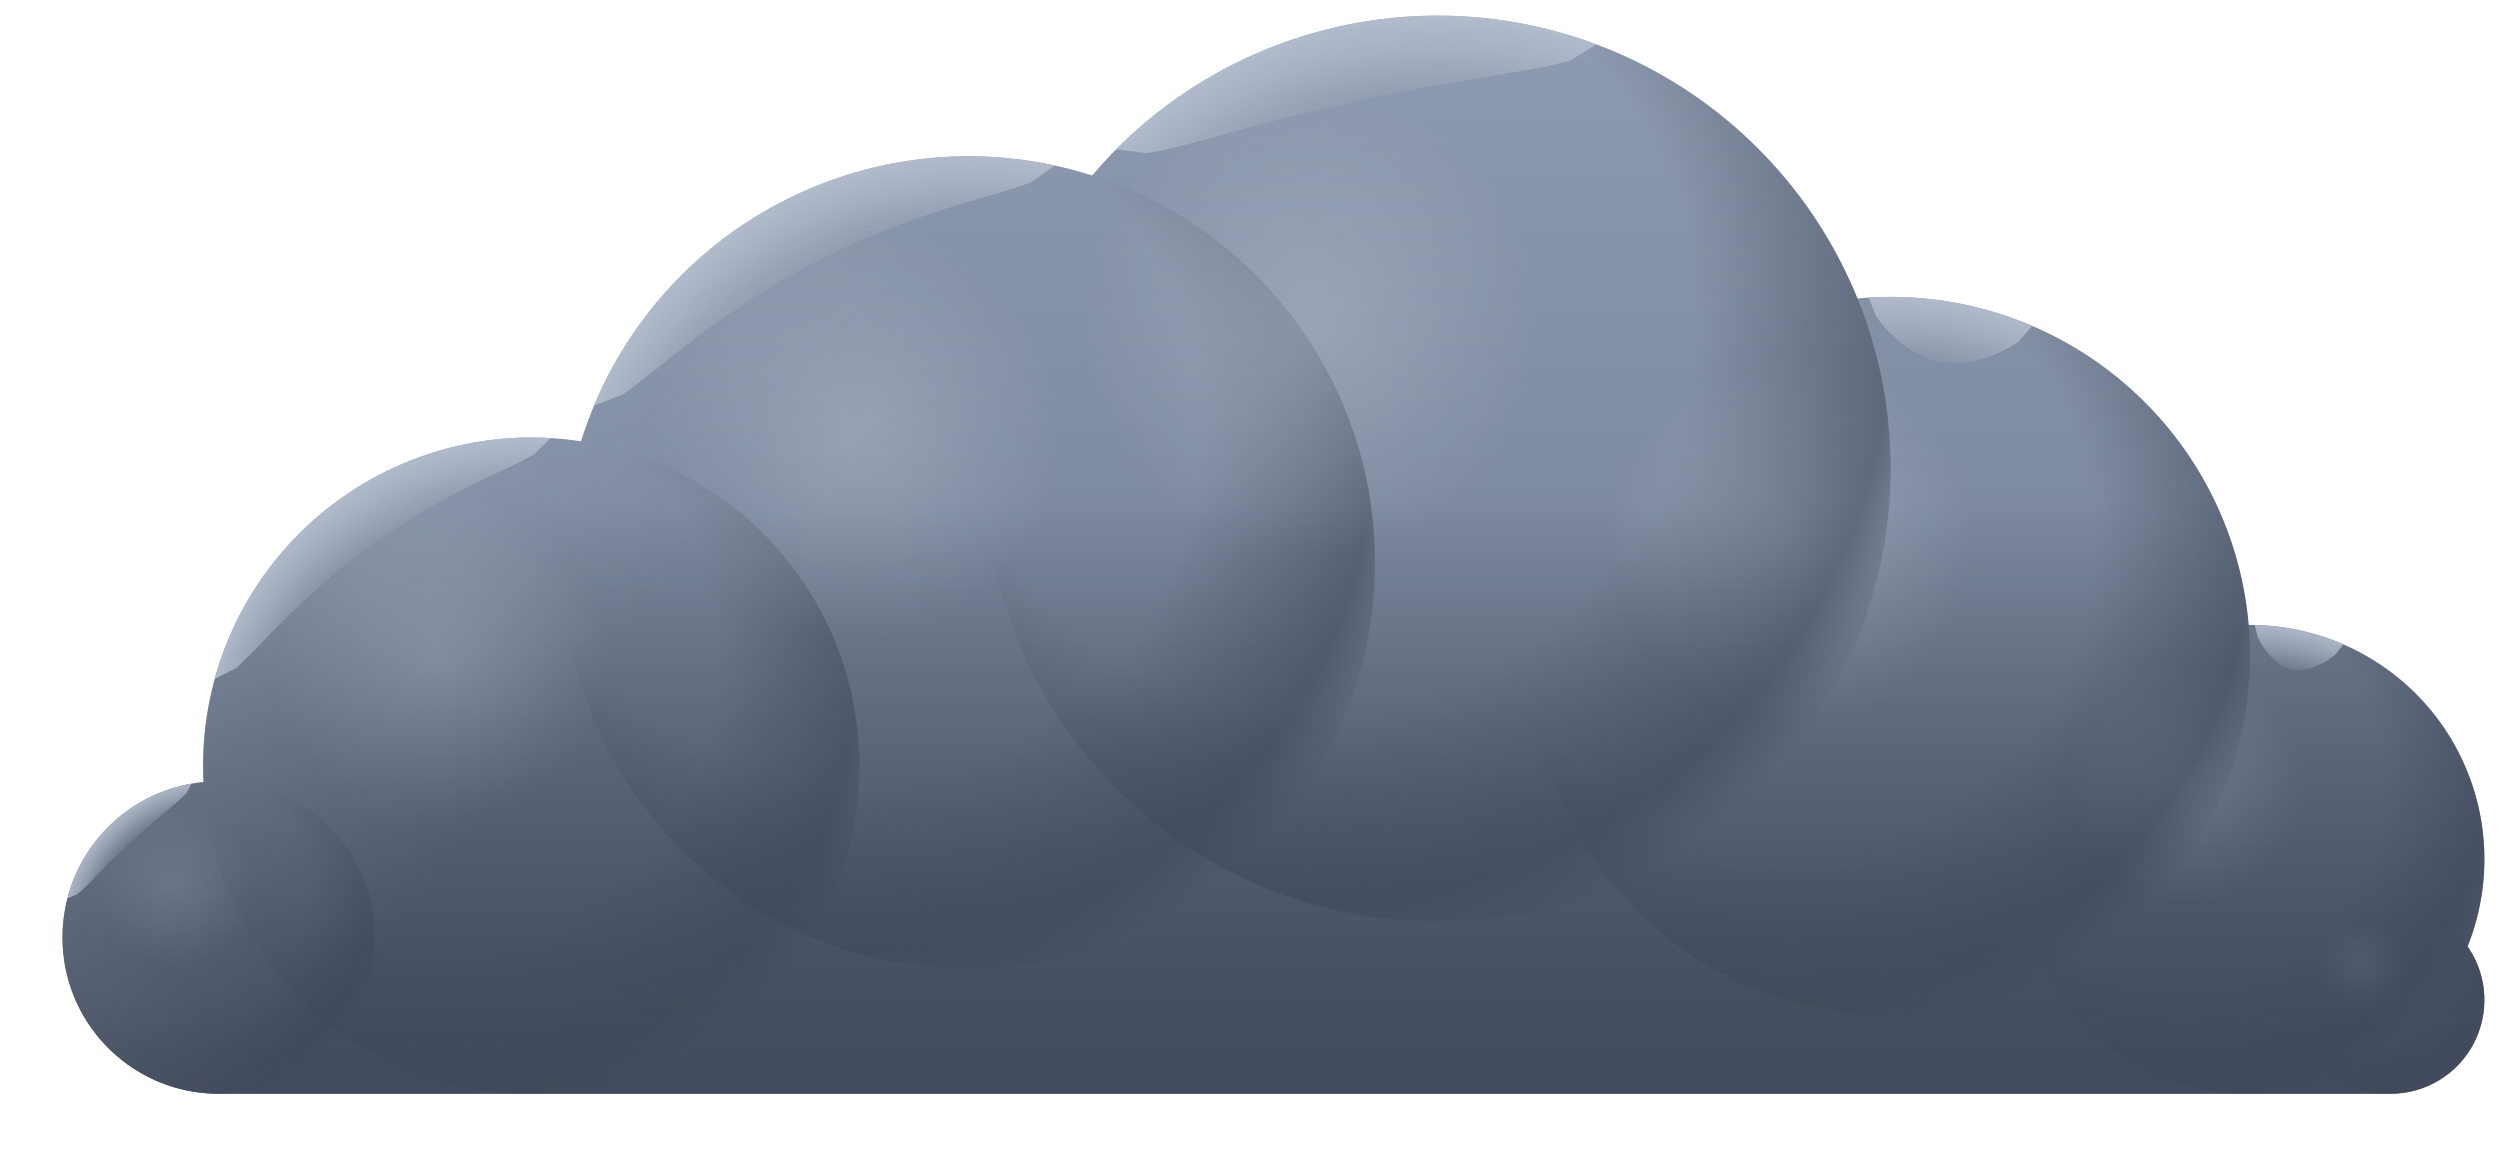
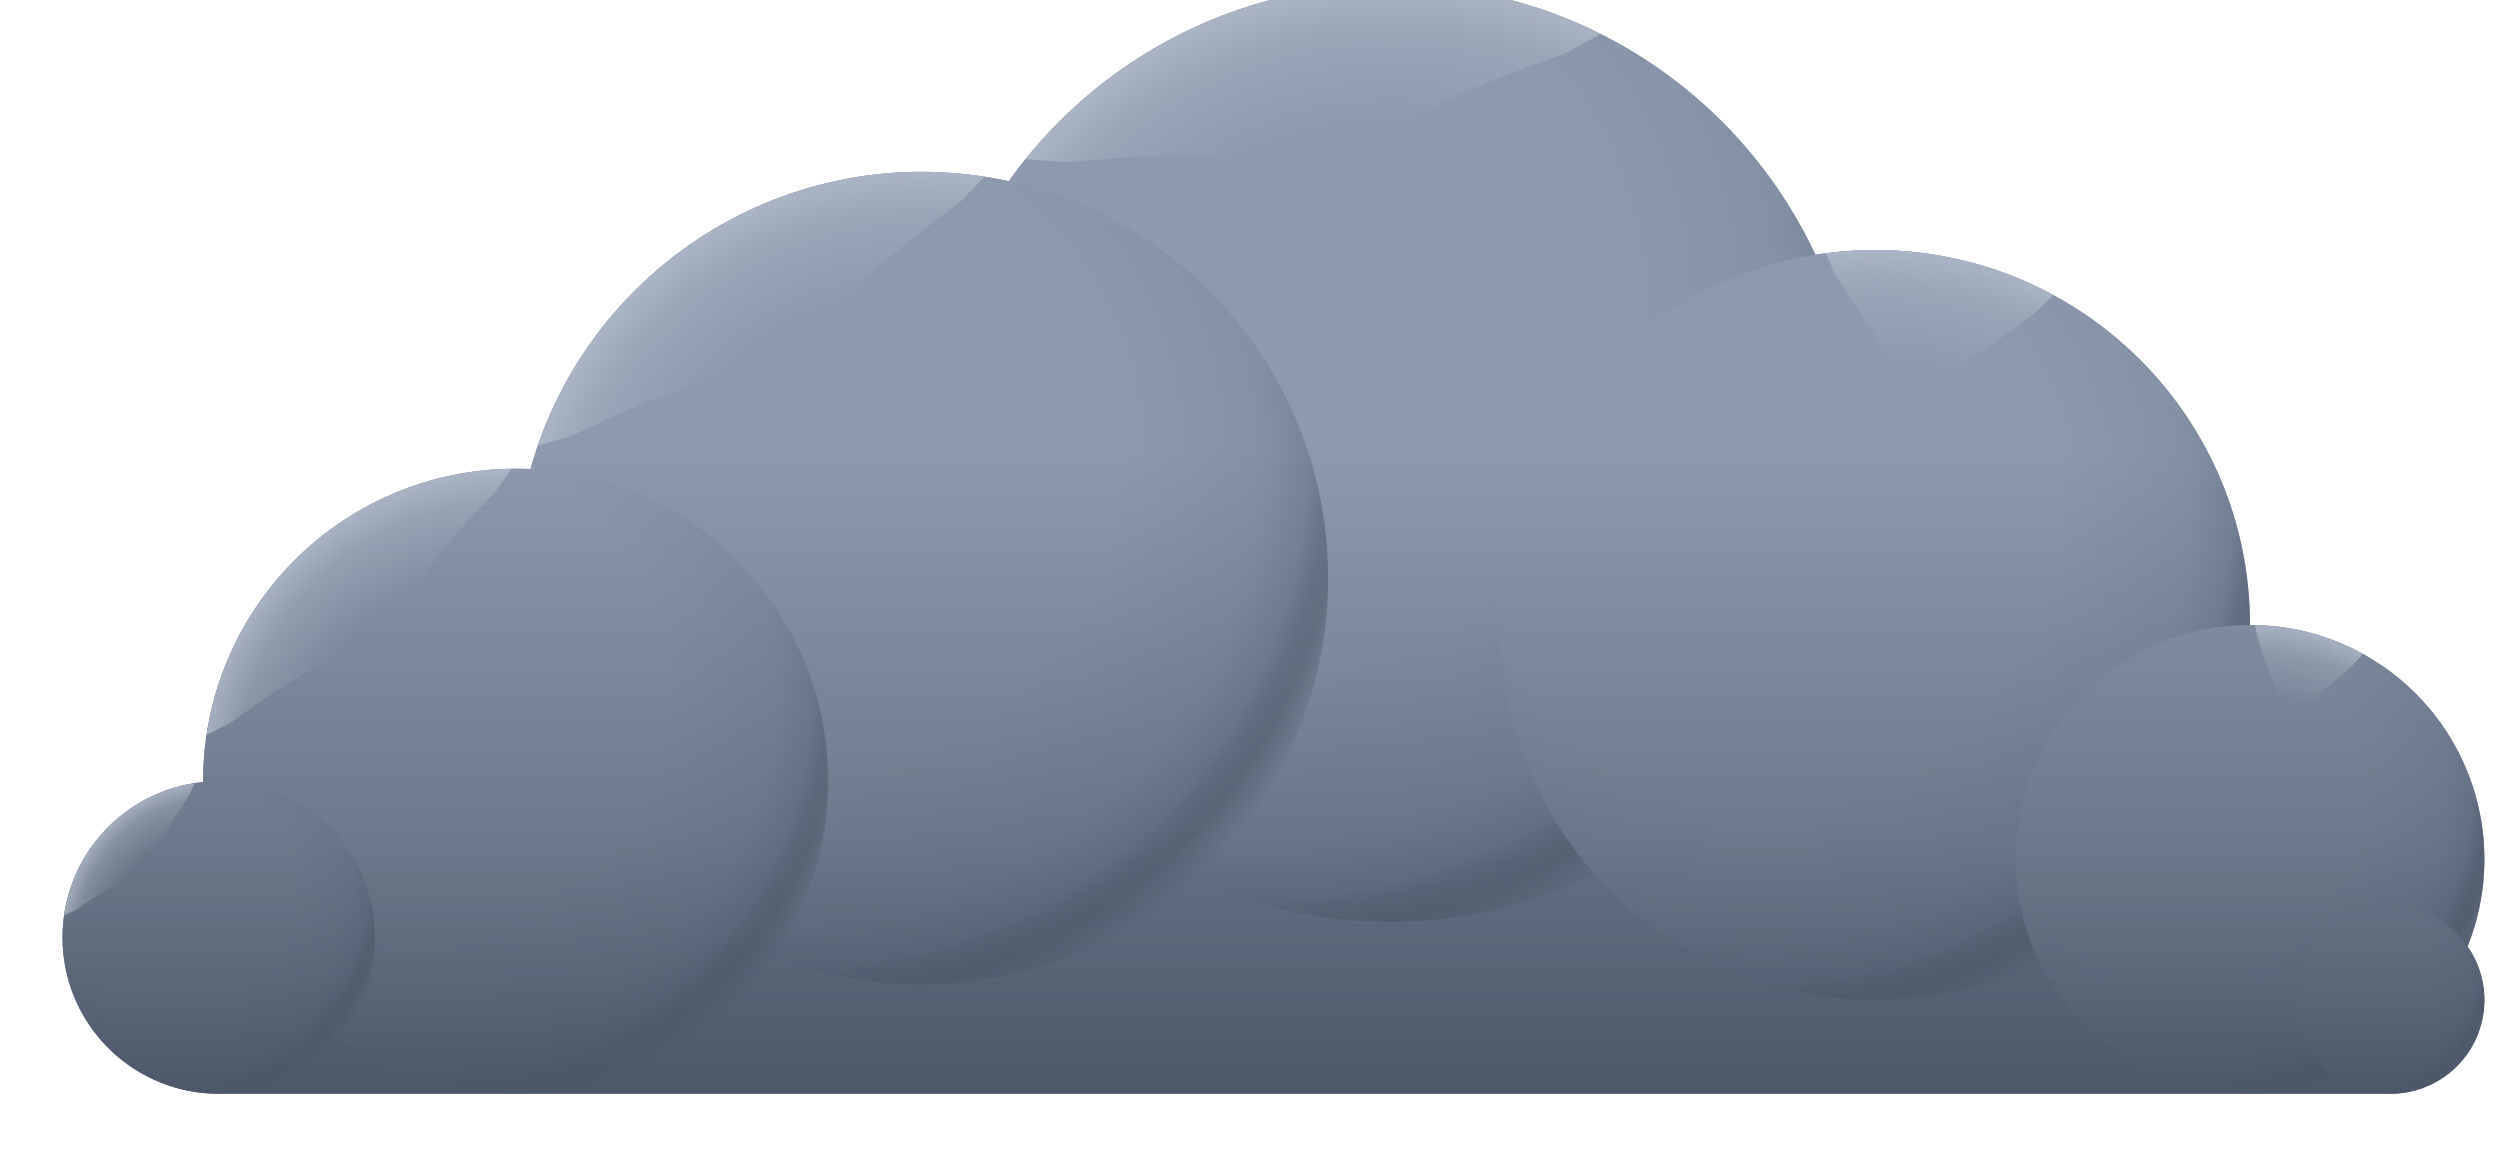
<svg xmlns="http://www.w3.org/2000/svg" width="320" height="150" viewBox="0 0 320 150">
  <defs>
-     <linearGradient id="body" gradientUnits="userSpaceOnUse" x1="0" y1="2" x2="0" y2="140">
-       <stop offset="0" stop-color="#8F9BB0" stop-opacity="1" />
-       <stop offset="0.45" stop-color="#7E8AA0" stop-opacity="1" />
-       <stop offset="1" stop-color="#4B5568" stop-opacity="1" />
+     <linearGradient id="body" gradientUnits="userSpaceOnUse" x1="0" y1="-2" x2="0" y2="140">
+       <stop offset="0" stop-color="#8D99AE" stop-opacity="1" />
+       <stop offset="0.5" stop-color="#8391A6" stop-opacity="1" />
+       <stop offset="1" stop-color="#76849A" stop-opacity="1" />
    </linearGradient>
-     <linearGradient id="under" gradientUnits="userSpaceOnUse" x1="0" y1="64.1" x2="0" y2="140">
-       <stop offset="0" stop-color="#3E4758" stop-opacity="0" />
-       <stop offset="0.55" stop-color="#3E4758" stop-opacity="0.413" />
-       <stop offset="1" stop-color="#3E4758" stop-opacity="0.75" />
+     <linearGradient id="under" gradientUnits="userSpaceOnUse" x1="0" y1="57.64" x2="0" y2="140">
+       <stop offset="0" stop-color="#4B5568" stop-opacity="0" />
+       <stop offset="0.6" stop-color="#4B5568" stop-opacity="0.475" />
+       <stop offset="1" stop-color="#4B5568" stop-opacity="0.95" />
    </linearGradient>
-     <linearGradient id="light" gradientUnits="userSpaceOnUse" x1="0" y1="2" x2="176" y2="140">
-       <stop offset="0" stop-color="#B7C1D1" stop-opacity="0.55" />
-       <stop offset="0.5" stop-color="#B7C1D1" stop-opacity="0" />
-     </linearGradient>
-     <radialGradient id="lobe6" gradientUnits="userSpaceOnUse" cx="302.64" cy="124.16" r="17.04">
-       <stop offset="0" stop-color="#B7C1D1" stop-opacity="0.4" />
-       <stop offset="0.36" stop-color="#B7C1D1" stop-opacity="0" />
-       <stop offset="0.6" stop-color="#3E4758" stop-opacity="0" />
-       <stop offset="0.9" stop-color="#3E4758" stop-opacity="0.55" />
-       <stop offset="1" stop-color="#3E4758" stop-opacity="0" />
+     <radialGradient id="lobe3" gradientUnits="userSpaceOnUse" cx="160.18" cy="40.18" r="85.2">
+       <stop offset="0" stop-color="#8D99AE" stop-opacity="1" />
+       <stop offset="0.55" stop-color="#8D99AE" stop-opacity="1" />
+       <stop offset="0.8" stop-color="#8391A6" stop-opacity="1" />
+       <stop offset="0.88" stop-color="#76849A" stop-opacity="1" />
+       <stop offset="0.94" stop-color="#4B5568" stop-opacity="0.55" />
+       <stop offset="1" stop-color="#4B5568" stop-opacity="0" />
    </radialGradient>
-     <radialGradient id="lobe0" gradientUnits="userSpaceOnUse" cx="22.4" cy="113.6" r="28.4">
-       <stop offset="0" stop-color="#B7C1D1" stop-opacity="0.4" />
-       <stop offset="0.36" stop-color="#B7C1D1" stop-opacity="0" />
-       <stop offset="0.6" stop-color="#3E4758" stop-opacity="0" />
-       <stop offset="0.9" stop-color="#3E4758" stop-opacity="0.55" />
-       <stop offset="1" stop-color="#3E4758" stop-opacity="0" />
+     <radialGradient id="lobe2" gradientUnits="userSpaceOnUse" cx="102.56" cy="58.56" r="73.84">
+       <stop offset="0" stop-color="#8D99AE" stop-opacity="1" />
+       <stop offset="0.55" stop-color="#8D99AE" stop-opacity="1" />
+       <stop offset="0.8" stop-color="#8391A6" stop-opacity="1" />
+       <stop offset="0.88" stop-color="#76849A" stop-opacity="1" />
+       <stop offset="0.94" stop-color="#4B5568" stop-opacity="0.55" />
+       <stop offset="1" stop-color="#4B5568" stop-opacity="0" />
    </radialGradient>
-     <radialGradient id="lobe5" gradientUnits="userSpaceOnUse" cx="279.6" cy="100.4" r="42.6">
-       <stop offset="0" stop-color="#B7C1D1" stop-opacity="0.4" />
-       <stop offset="0.36" stop-color="#B7C1D1" stop-opacity="0" />
-       <stop offset="0.6" stop-color="#3E4758" stop-opacity="0" />
-       <stop offset="0.9" stop-color="#3E4758" stop-opacity="0.55" />
-       <stop offset="1" stop-color="#3E4758" stop-opacity="0" />
+     <radialGradient id="lobe4" gradientUnits="userSpaceOnUse" cx="225.74" cy="65.74" r="68.16">
+       <stop offset="0" stop-color="#8D99AE" stop-opacity="1" />
+       <stop offset="0.55" stop-color="#8D99AE" stop-opacity="1" />
+       <stop offset="0.8" stop-color="#8391A6" stop-opacity="1" />
+       <stop offset="0.88" stop-color="#76849A" stop-opacity="1" />
+       <stop offset="0.94" stop-color="#4B5568" stop-opacity="0.55" />
+       <stop offset="1" stop-color="#4B5568" stop-opacity="0" />
    </radialGradient>
-     <radialGradient id="lobe1" gradientUnits="userSpaceOnUse" cx="56.24" cy="84.56" r="59.64">
-       <stop offset="0" stop-color="#B7C1D1" stop-opacity="0.4" />
-       <stop offset="0.36" stop-color="#B7C1D1" stop-opacity="0" />
-       <stop offset="0.6" stop-color="#3E4758" stop-opacity="0" />
-       <stop offset="0.9" stop-color="#3E4758" stop-opacity="0.55" />
-       <stop offset="1" stop-color="#3E4758" stop-opacity="0" />
+     <radialGradient id="lobe1" gradientUnits="userSpaceOnUse" cx="54.12" cy="88.12" r="56.8">
+       <stop offset="0" stop-color="#8D99AE" stop-opacity="1" />
+       <stop offset="0.55" stop-color="#8D99AE" stop-opacity="1" />
+       <stop offset="0.8" stop-color="#8391A6" stop-opacity="1" />
+       <stop offset="0.88" stop-color="#76849A" stop-opacity="1" />
+       <stop offset="0.94" stop-color="#4B5568" stop-opacity="0.55" />
+       <stop offset="1" stop-color="#4B5568" stop-opacity="0" />
    </radialGradient>
-     <radialGradient id="lobe4" gradientUnits="userSpaceOnUse" cx="229.12" cy="69.28" r="65.32">
-       <stop offset="0" stop-color="#B7C1D1" stop-opacity="0.4" />
-       <stop offset="0.36" stop-color="#B7C1D1" stop-opacity="0" />
-       <stop offset="0.6" stop-color="#3E4758" stop-opacity="0" />
-       <stop offset="0.9" stop-color="#3E4758" stop-opacity="0.55" />
-       <stop offset="1" stop-color="#3E4758" stop-opacity="0" />
+     <radialGradient id="lobe5" gradientUnits="userSpaceOnUse" cx="279.09" cy="101.09" r="42.6">
+       <stop offset="0" stop-color="#8D99AE" stop-opacity="1" />
+       <stop offset="0.55" stop-color="#8D99AE" stop-opacity="1" />
+       <stop offset="0.8" stop-color="#8391A6" stop-opacity="1" />
+       <stop offset="0.88" stop-color="#76849A" stop-opacity="1" />
+       <stop offset="0.94" stop-color="#4B5568" stop-opacity="0.55" />
+       <stop offset="1" stop-color="#4B5568" stop-opacity="0" />
    </radialGradient>
-     <radialGradient id="lobe2" gradientUnits="userSpaceOnUse" cx="109.44" cy="55.36" r="73.84">
-       <stop offset="0" stop-color="#B7C1D1" stop-opacity="0.4" />
-       <stop offset="0.36" stop-color="#B7C1D1" stop-opacity="0" />
-       <stop offset="0.6" stop-color="#3E4758" stop-opacity="0" />
-       <stop offset="0.9" stop-color="#3E4758" stop-opacity="0.55" />
-       <stop offset="1" stop-color="#3E4758" stop-opacity="0" />
+     <radialGradient id="lobe0" gradientUnits="userSpaceOnUse" cx="22.06" cy="114.06" r="28.4">
+       <stop offset="0" stop-color="#8D99AE" stop-opacity="1" />
+       <stop offset="0.55" stop-color="#8D99AE" stop-opacity="1" />
+       <stop offset="0.8" stop-color="#8391A6" stop-opacity="1" />
+       <stop offset="0.88" stop-color="#76849A" stop-opacity="1" />
+       <stop offset="0.94" stop-color="#4B5568" stop-opacity="0.55" />
+       <stop offset="1" stop-color="#4B5568" stop-opacity="0" />
    </radialGradient>
-     <radialGradient id="lobe3" gradientUnits="userSpaceOnUse" cx="167.76" cy="41.44" r="82.36">
-       <stop offset="0" stop-color="#B7C1D1" stop-opacity="0.4" />
-       <stop offset="0.36" stop-color="#B7C1D1" stop-opacity="0" />
-       <stop offset="0.6" stop-color="#3E4758" stop-opacity="0" />
-       <stop offset="0.9" stop-color="#3E4758" stop-opacity="0.55" />
-       <stop offset="1" stop-color="#3E4758" stop-opacity="0" />
+     <radialGradient id="lobe6" gradientUnits="userSpaceOnUse" cx="302.44" cy="124.44" r="17.04">
+       <stop offset="0" stop-color="#8D99AE" stop-opacity="1" />
+       <stop offset="0.55" stop-color="#8D99AE" stop-opacity="1" />
+       <stop offset="0.8" stop-color="#8391A6" stop-opacity="1" />
+       <stop offset="0.88" stop-color="#76849A" stop-opacity="1" />
+       <stop offset="0.94" stop-color="#4B5568" stop-opacity="0.55" />
+       <stop offset="1" stop-color="#4B5568" stop-opacity="0" />
    </radialGradient>
    <radialGradient id="rim0" gradientUnits="userSpaceOnUse" cx="28" cy="120" r="20">
-       <stop offset="0.8" stop-color="#B7C1D1" stop-opacity="0" />
-       <stop offset="0.93" stop-color="#B7C1D1" stop-opacity="0.595" />
-       <stop offset="1" stop-color="#B7C1D1" stop-opacity="0.85" />
+       <stop offset="0.7" stop-color="#B3BDCD" stop-opacity="0" />
+       <stop offset="0.9" stop-color="#B3BDCD" stop-opacity="0.338" />
+       <stop offset="1" stop-color="#B3BDCD" stop-opacity="0.75" />
    </radialGradient>
-     <radialGradient id="rim1" gradientUnits="userSpaceOnUse" cx="68" cy="98" r="42">
-       <stop offset="0.8" stop-color="#B7C1D1" stop-opacity="0" />
-       <stop offset="0.93" stop-color="#B7C1D1" stop-opacity="0.595" />
-       <stop offset="1" stop-color="#B7C1D1" stop-opacity="0.85" />
+     <radialGradient id="rim1" gradientUnits="userSpaceOnUse" cx="66" cy="100" r="40">
+       <stop offset="0.7" stop-color="#B3BDCD" stop-opacity="0" />
+       <stop offset="0.9" stop-color="#B3BDCD" stop-opacity="0.338" />
+       <stop offset="1" stop-color="#B3BDCD" stop-opacity="0.75" />
    </radialGradient>
-     <radialGradient id="rim2" gradientUnits="userSpaceOnUse" cx="124" cy="72" r="52">
-       <stop offset="0.8" stop-color="#B7C1D1" stop-opacity="0" />
-       <stop offset="0.93" stop-color="#B7C1D1" stop-opacity="0.595" />
-       <stop offset="1" stop-color="#B7C1D1" stop-opacity="0.85" />
+     <radialGradient id="rim2" gradientUnits="userSpaceOnUse" cx="118" cy="74" r="52">
+       <stop offset="0.7" stop-color="#B3BDCD" stop-opacity="0" />
+       <stop offset="0.9" stop-color="#B3BDCD" stop-opacity="0.338" />
+       <stop offset="1" stop-color="#B3BDCD" stop-opacity="0.75" />
    </radialGradient>
-     <radialGradient id="rim3" gradientUnits="userSpaceOnUse" cx="184" cy="60" r="58">
-       <stop offset="0.8" stop-color="#B7C1D1" stop-opacity="0" />
-       <stop offset="0.93" stop-color="#B7C1D1" stop-opacity="0.595" />
-       <stop offset="1" stop-color="#B7C1D1" stop-opacity="0.85" />
+     <radialGradient id="rim3" gradientUnits="userSpaceOnUse" cx="178" cy="58" r="60">
+       <stop offset="0.7" stop-color="#B3BDCD" stop-opacity="0" />
+       <stop offset="0.9" stop-color="#B3BDCD" stop-opacity="0.338" />
+       <stop offset="1" stop-color="#B3BDCD" stop-opacity="0.75" />
    </radialGradient>
-     <radialGradient id="rim4" gradientUnits="userSpaceOnUse" cx="242" cy="84" r="46">
-       <stop offset="0.8" stop-color="#B7C1D1" stop-opacity="0" />
-       <stop offset="0.93" stop-color="#B7C1D1" stop-opacity="0.595" />
-       <stop offset="1" stop-color="#B7C1D1" stop-opacity="0.85" />
+     <radialGradient id="rim4" gradientUnits="userSpaceOnUse" cx="240" cy="80" r="48">
+       <stop offset="0.7" stop-color="#B3BDCD" stop-opacity="0" />
+       <stop offset="0.9" stop-color="#B3BDCD" stop-opacity="0.338" />
+       <stop offset="1" stop-color="#B3BDCD" stop-opacity="0.75" />
    </radialGradient>
    <radialGradient id="rim5" gradientUnits="userSpaceOnUse" cx="288" cy="110" r="30">
-       <stop offset="0.8" stop-color="#B7C1D1" stop-opacity="0" />
-       <stop offset="0.93" stop-color="#B7C1D1" stop-opacity="0.595" />
-       <stop offset="1" stop-color="#B7C1D1" stop-opacity="0.85" />
+       <stop offset="0.7" stop-color="#B3BDCD" stop-opacity="0" />
+       <stop offset="0.9" stop-color="#B3BDCD" stop-opacity="0.338" />
+       <stop offset="1" stop-color="#B3BDCD" stop-opacity="0.75" />
    </radialGradient>
  </defs>
-   <path fill="url(#body)" d="M306 140L28 140C17.33 140 8.54 131.63 8.02 120.98C7.5 110.32 15.44 101.13 26.05 100.1C25.42 87.49 30.49 75.28 39.86 66.82C49.23 58.37 61.9 54.57 74.37 56.49C78.5 43.27 87.72 32.25 100 25.87C112.28 19.48 126.6 18.25 139.79 22.46C152.92 6.99 173.18 -0.48 193.2 2.73C213.23 5.95 230.12 19.4 237.75 38.2C249.94 37.06 262.08 40.84 271.48 48.69C280.88 56.53 286.76 67.8 287.83 80C297.81 79.94 307.17 84.86 312.8 93.11C318.42 101.37 319.56 111.88 315.85 121.15C318.4 124.82 318.7 129.6 316.64 133.56C314.57 137.52 310.47 140 306 140Z" />
+   <path fill="url(#body)" d="M306 140L28 140C17.34 140 8.56 131.64 8.03 121C7.49 110.36 15.4 101.17 26 100.1C25.97 89.14 30.44 78.65 38.36 71.08C46.28 63.51 56.96 59.52 67.91 60.05C75.31 33.47 102.17 17.3 129.12 23.2C141.5 5.81 162.19 -3.69 183.45 -1.75C204.7 0.18 223.33 13.27 232.36 32.61C246.25 30.37 260.42 34.34 271.12 43.46C281.83 52.58 288 65.94 288 80C297.96 80 307.26 84.94 312.84 93.18C318.42 101.43 319.55 111.91 315.85 121.15C318.4 124.82 318.7 129.6 316.64 133.56C314.57 137.52 310.47 140 306 140Z" />
+   <path fill="url(#lobe3)" d="M238 58C238 91.14 211.14 118 178 118C144.86 118 118 91.14 118 58C118 24.86 144.86 -2 178 -2C211.14 -2 238 24.86 238 58Z" />
+   <path fill="url(#lobe2)" d="M170 74C170 102.72 146.72 126 118 126C89.28 126 66 102.72 66 74C66 45.28 89.28 22 118 22C146.72 22 170 45.28 170 74Z" />
+   <path fill="url(#lobe4)" d="M288 80C288 106.51 266.51 128 240 128C213.49 128 192 106.51 192 80C192 53.49 213.49 32 240 32C266.51 32 288 53.49 288 80Z" />
+   <path fill="url(#lobe1)" d="M106 100C106 122.09 88.09 140 66 140C43.91 140 26 122.09 26 100C26 77.91 43.91 60 66 60C88.09 60 106 77.91 106 100Z" />
+   <path fill="url(#lobe5)" d="M318 110C318 126.57 304.57 140 288 140C271.43 140 258 126.57 258 110C258 93.43 271.43 80 288 80C304.57 80 318 93.43 318 110Z" />
+   <path fill="url(#lobe0)" d="M48 120C48 131.05 39.05 140 28 140C16.95 140 8 131.05 8 120C8 108.95 16.95 100 28 100C39.05 100 48 108.95 48 120Z" />
  <path fill="url(#lobe6)" d="M318 128C318 134.63 312.63 140 306 140C299.37 140 294 134.63 294 128C294 121.37 299.37 116 306 116C312.63 116 318 121.37 318 128Z" />
-   <path fill="url(#lobe0)" d="M48 120C48 131.05 39.05 140 28 140C16.95 140 8 131.05 8 120C8 108.95 16.95 100 28 100C39.05 100 48 108.95 48 120Z" />
-   <path fill="url(#lobe5)" d="M318 110C318 126.57 304.57 140 288 140C271.43 140 258 126.57 258 110C258 93.43 271.43 80 288 80C304.57 80 318 93.43 318 110Z" />
-   <path fill="url(#lobe1)" d="M110 98C110 121.2 91.2 140 68 140C44.8 140 26 121.2 26 98C26 74.8 44.8 56 68 56C91.2 56 110 74.8 110 98Z" />
-   <path fill="url(#lobe4)" d="M288 84C288 109.41 267.41 130 242 130C216.59 130 196 109.41 196 84C196 58.59 216.59 38 242 38C267.41 38 288 58.59 288 84Z" />
-   <path fill="url(#lobe2)" d="M176 72C176 100.72 152.72 124 124 124C95.28 124 72 100.72 72 72C72 43.28 95.28 20 124 20C152.72 20 176 43.28 176 72Z" />
-   <path fill="url(#lobe3)" d="M242 60C242 92.03 216.03 118 184 118C151.97 118 126 92.03 126 60C126 27.97 151.97 2 184 2C216.03 2 242 27.97 242 60Z" />
-   <path fill="url(#under)" d="M306 140L28 140C17.33 140 8.54 131.63 8.02 120.98C7.5 110.32 15.44 101.13 26.05 100.1C25.42 87.49 30.49 75.28 39.86 66.82C49.23 58.37 61.9 54.57 74.37 56.49C78.5 43.27 87.72 32.25 100 25.87C112.28 19.48 126.6 18.25 139.79 22.46C152.92 6.99 173.18 -0.48 193.2 2.73C213.23 5.95 230.12 19.4 237.75 38.2C249.94 37.06 262.08 40.84 271.48 48.69C280.88 56.53 286.76 67.8 287.83 80C297.81 79.94 307.17 84.86 312.8 93.11C318.42 101.37 319.56 111.88 315.85 121.15C318.4 124.82 318.7 129.6 316.64 133.56C314.57 137.52 310.47 140 306 140Z" />
-   <path fill="url(#light)" d="M306 140L28 140C17.33 140 8.54 131.63 8.02 120.98C7.5 110.32 15.44 101.13 26.05 100.1C25.42 87.49 30.49 75.28 39.86 66.82C49.23 58.37 61.9 54.57 74.37 56.49C78.5 43.27 87.72 32.25 100 25.87C112.28 19.48 126.6 18.25 139.79 22.46C152.92 6.99 173.18 -0.48 193.2 2.73C213.23 5.95 230.12 19.4 237.75 38.2C249.94 37.06 262.08 40.84 271.48 48.69C280.88 56.53 286.76 67.8 287.83 80C297.81 79.94 307.17 84.86 312.8 93.11C318.42 101.37 319.56 111.88 315.85 121.15C318.4 124.82 318.7 129.6 316.64 133.56C314.57 137.52 310.47 140 306 140Z" />
-   <path fill="url(#rim0)" d="M8.63 115C10.59 107.42 16.8 101.67 24.51 100.31L24.51 100.31L23.88 101.52L23.2 102.18L22.53 102.77L21.89 103.32L21.26 103.84L20.65 104.35L20.06 104.86L19.48 105.35L18.91 105.85L18.35 106.34L17.8 106.83L17.26 107.32L16.72 107.82L16.19 108.32L15.66 108.82L15.12 109.33L14.59 109.85L14.05 110.37L13.51 110.91L12.96 111.47L12.41 112.04L11.84 112.62L11.24 113.22L10.61 113.84L9.89 114.47L8.63 115Z" />
-   <path fill="url(#rim1)" d="M27.49 86.9C32.74 67.76 50.67 54.9 70.49 56.07L70.49 56.07L68.27 58.23L66.24 59.29L64.29 60.22L62.41 61.11L60.6 61.98L58.84 62.87L57.13 63.77L55.46 64.7L53.84 65.64L52.26 66.61L50.71 67.6L49.18 68.62L47.69 69.67L46.21 70.75L44.76 71.86L43.32 73.01L41.9 74.21L40.48 75.44L39.07 76.72L37.67 78.05L36.27 79.43L34.85 80.87L33.41 82.36L31.91 83.91L30.25 85.5L27.49 86.9Z" />
-   <path fill="url(#rim2)" d="M76.06 51.87C85.76 28.76 110.56 15.87 135.04 21.19L135.04 21.19L131.87 23.39L129.14 24.3L126.53 25.07L124.03 25.8L121.6 26.54L119.24 27.31L116.94 28.1L114.69 28.94L112.49 29.81L110.34 30.72L108.22 31.67L106.14 32.67L104.08 33.71L102.05 34.8L100.04 35.93L98.04 37.12L96.06 38.36L94.08 39.66L92.11 41.02L90.14 42.44L88.16 43.93L86.16 45.5L84.12 47.13L82 48.82L79.68 50.54L76.06 51.87Z" />
-   <path fill="url(#rim3)" d="M142.86 19.12C158.93 2.95 182.98 -2.31 204.33 5.68L204.33 5.68L200.97 7.77L198.27 8.43L195.74 8.91L193.31 9.32L190.97 9.7L188.68 10.09L186.45 10.47L184.26 10.86L182.11 11.26L179.98 11.67L177.88 12.09L175.8 12.52L173.72 12.97L171.65 13.43L169.57 13.91L167.48 14.4L165.38 14.91L163.26 15.45L161.11 16.01L158.92 16.59L156.68 17.2L154.39 17.83L152.01 18.46L149.51 19.09L146.79 19.61L142.86 19.12Z" />
-   <path fill="url(#rim4)" d="M239.2 38.09C246.36 37.65 253.52 38.89 260.11 41.71L260.11 41.71L258.43 43.66L257.3 44.41L256.29 44.95L255.36 45.38L254.48 45.71L253.64 45.98L252.84 46.19L252.07 46.35L251.33 46.45L250.6 46.51L249.9 46.52L249.21 46.47L248.53 46.38L247.86 46.24L247.2 46.05L246.53 45.8L245.87 45.51L245.21 45.16L244.53 44.75L243.85 44.28L243.15 43.75L242.44 43.13L241.7 42.42L240.94 41.57L240.13 40.48L239.2 38.09Z" />
-   <path fill="url(#rim5)" d="M288.62 80.01C292.52 80.09 296.37 80.93 299.95 82.48L299.95 82.48L298.93 83.78L298.26 84.3L297.68 84.67L297.14 84.96L296.63 85.2L296.16 85.39L295.7 85.53L295.27 85.64L294.85 85.72L294.45 85.76L294.06 85.77L293.69 85.74L293.32 85.67L292.96 85.58L292.6 85.45L292.25 85.28L291.91 85.07L291.56 84.83L291.21 84.55L290.86 84.23L290.51 83.86L290.15 83.43L289.78 82.94L289.4 82.36L289.01 81.61L288.62 80.01Z" />
+   <path fill="url(#under)" d="M306 140L28 140C17.34 140 8.56 131.64 8.03 121C7.49 110.36 15.4 101.17 26 100.1C25.97 89.14 30.44 78.65 38.36 71.08C46.28 63.51 56.96 59.52 67.91 60.05C75.31 33.47 102.17 17.3 129.12 23.2C141.5 5.81 162.19 -3.69 183.45 -1.75C204.7 0.18 223.33 13.27 232.36 32.61C246.25 30.37 260.42 34.34 271.12 43.46C281.83 52.58 288 65.94 288 80C297.96 80 307.26 84.94 312.84 93.18C318.42 101.43 319.55 111.91 315.85 121.15C318.4 124.82 318.7 129.6 316.64 133.56C314.57 137.52 310.47 140 306 140Z" />
+   <path fill="url(#rim0)" d="M8.2 117.16C9.45 108.46 16.23 101.6 24.9 100.24L24.9 100.24L24.22 101.77L23.55 102.82L22.93 103.76L22.37 104.65L21.87 105.51L21.42 106.36L21.03 107.18L20.68 107.99L20.14 108.41L19.58 108.81L19.05 109.24L18.53 109.69L18.04 110.16L17.57 110.66L17.12 111.19L16.7 111.73L16.31 112.29L15.89 112.84L15.09 113.19L14.27 113.6L13.44 114.06L12.58 114.57L11.69 115.14L10.76 115.77L9.72 116.46L8.2 117.16Z" />
+   <path fill="url(#rim1)" d="M26.44 94.08C29.34 74.7 45.86 60.27 65.46 60L65.46 60L63.48 62.85L61.68 64.76L60.04 66.5L58.54 68.17L57.17 69.81L55.94 71.43L54.83 73.03L53.84 74.63L52.55 75.44L51.24 76.21L49.97 77.04L48.75 77.94L47.58 78.91L46.47 79.94L45.41 81.03L44.41 82.17L43.48 83.37L42.5 84.54L40.78 85.3L39.04 86.18L37.27 87.19L35.46 88.32L33.61 89.59L31.66 90.98L29.53 92.5L26.44 94.08Z" />
+   <path fill="url(#rim2)" d="M68.84 57.04C77.06 33.23 101.15 18.74 126.02 22.62L126.02 22.62L122.9 25.85L120.2 27.9L117.74 29.77L115.48 31.57L113.39 33.37L111.47 35.16L109.71 36.97L108.11 38.79L106.29 39.53L104.46 40.21L102.67 40.98L100.93 41.85L99.23 42.81L97.59 43.86L96 45L94.48 46.22L93.02 47.52L91.52 48.78L89.16 49.34L86.74 50.05L84.25 50.9L81.69 51.91L79.04 53.06L76.23 54.36L73.16 55.78L68.84 57.04Z" />
+   <path fill="url(#rim3)" d="M131.26 20.38C148.97 -1.62 179.63 -8.3 204.88 4.36L204.88 4.36L200.38 6.83L196.77 8.16L193.47 9.36L190.4 10.56L187.54 11.79L184.85 13.08L182.33 14.43L179.98 15.85L177.77 16L175.58 16.07L173.4 16.25L171.22 16.55L169.07 16.96L166.94 17.48L164.84 18.11L162.78 18.86L160.75 19.7L158.69 20.48L155.96 20.17L153.1 19.98L150.12 19.93L147 20L143.72 20.19L140.22 20.47L136.38 20.76L131.26 20.38Z" />
+   <path fill="url(#rim4)" d="M233.66 32.42C243.72 31.08 253.94 32.96 262.85 37.79L262.85 37.79L260.32 40.21L258.45 41.6L256.79 42.78L255.26 43.86L253.84 44.88L252.51 45.87L251.25 46.83L250.07 47.78L249.24 47.7L248.46 47.48L247.67 47.29L246.88 47.11L246.08 46.95L245.28 46.82L244.47 46.7L243.67 46.6L242.86 46.52L242.06 46.31L241.29 45L240.46 43.65L239.56 42.25L238.6 40.79L237.56 39.24L236.42 37.55L235.17 35.58L233.66 32.42Z" />
+   <path fill="url(#rim5)" d="M288.63 80.01C293.47 80.11 298.21 81.38 302.45 83.71L302.45 83.71L301 85.29L299.95 86.21L299.03 86.99L298.19 87.7L297.4 88.36L296.67 89L295.98 89.61L295.32 90.21L294.92 90.17L294.55 90.05L294.18 89.93L293.81 89.82L293.44 89.72L293.06 89.62L292.68 89.53L292.3 89.44L291.92 89.37L291.55 89.2L291.29 88.36L290.99 87.48L290.67 86.56L290.33 85.59L289.95 84.56L289.54 83.42L289.1 82.1L288.63 80.01Z" />
</svg>
